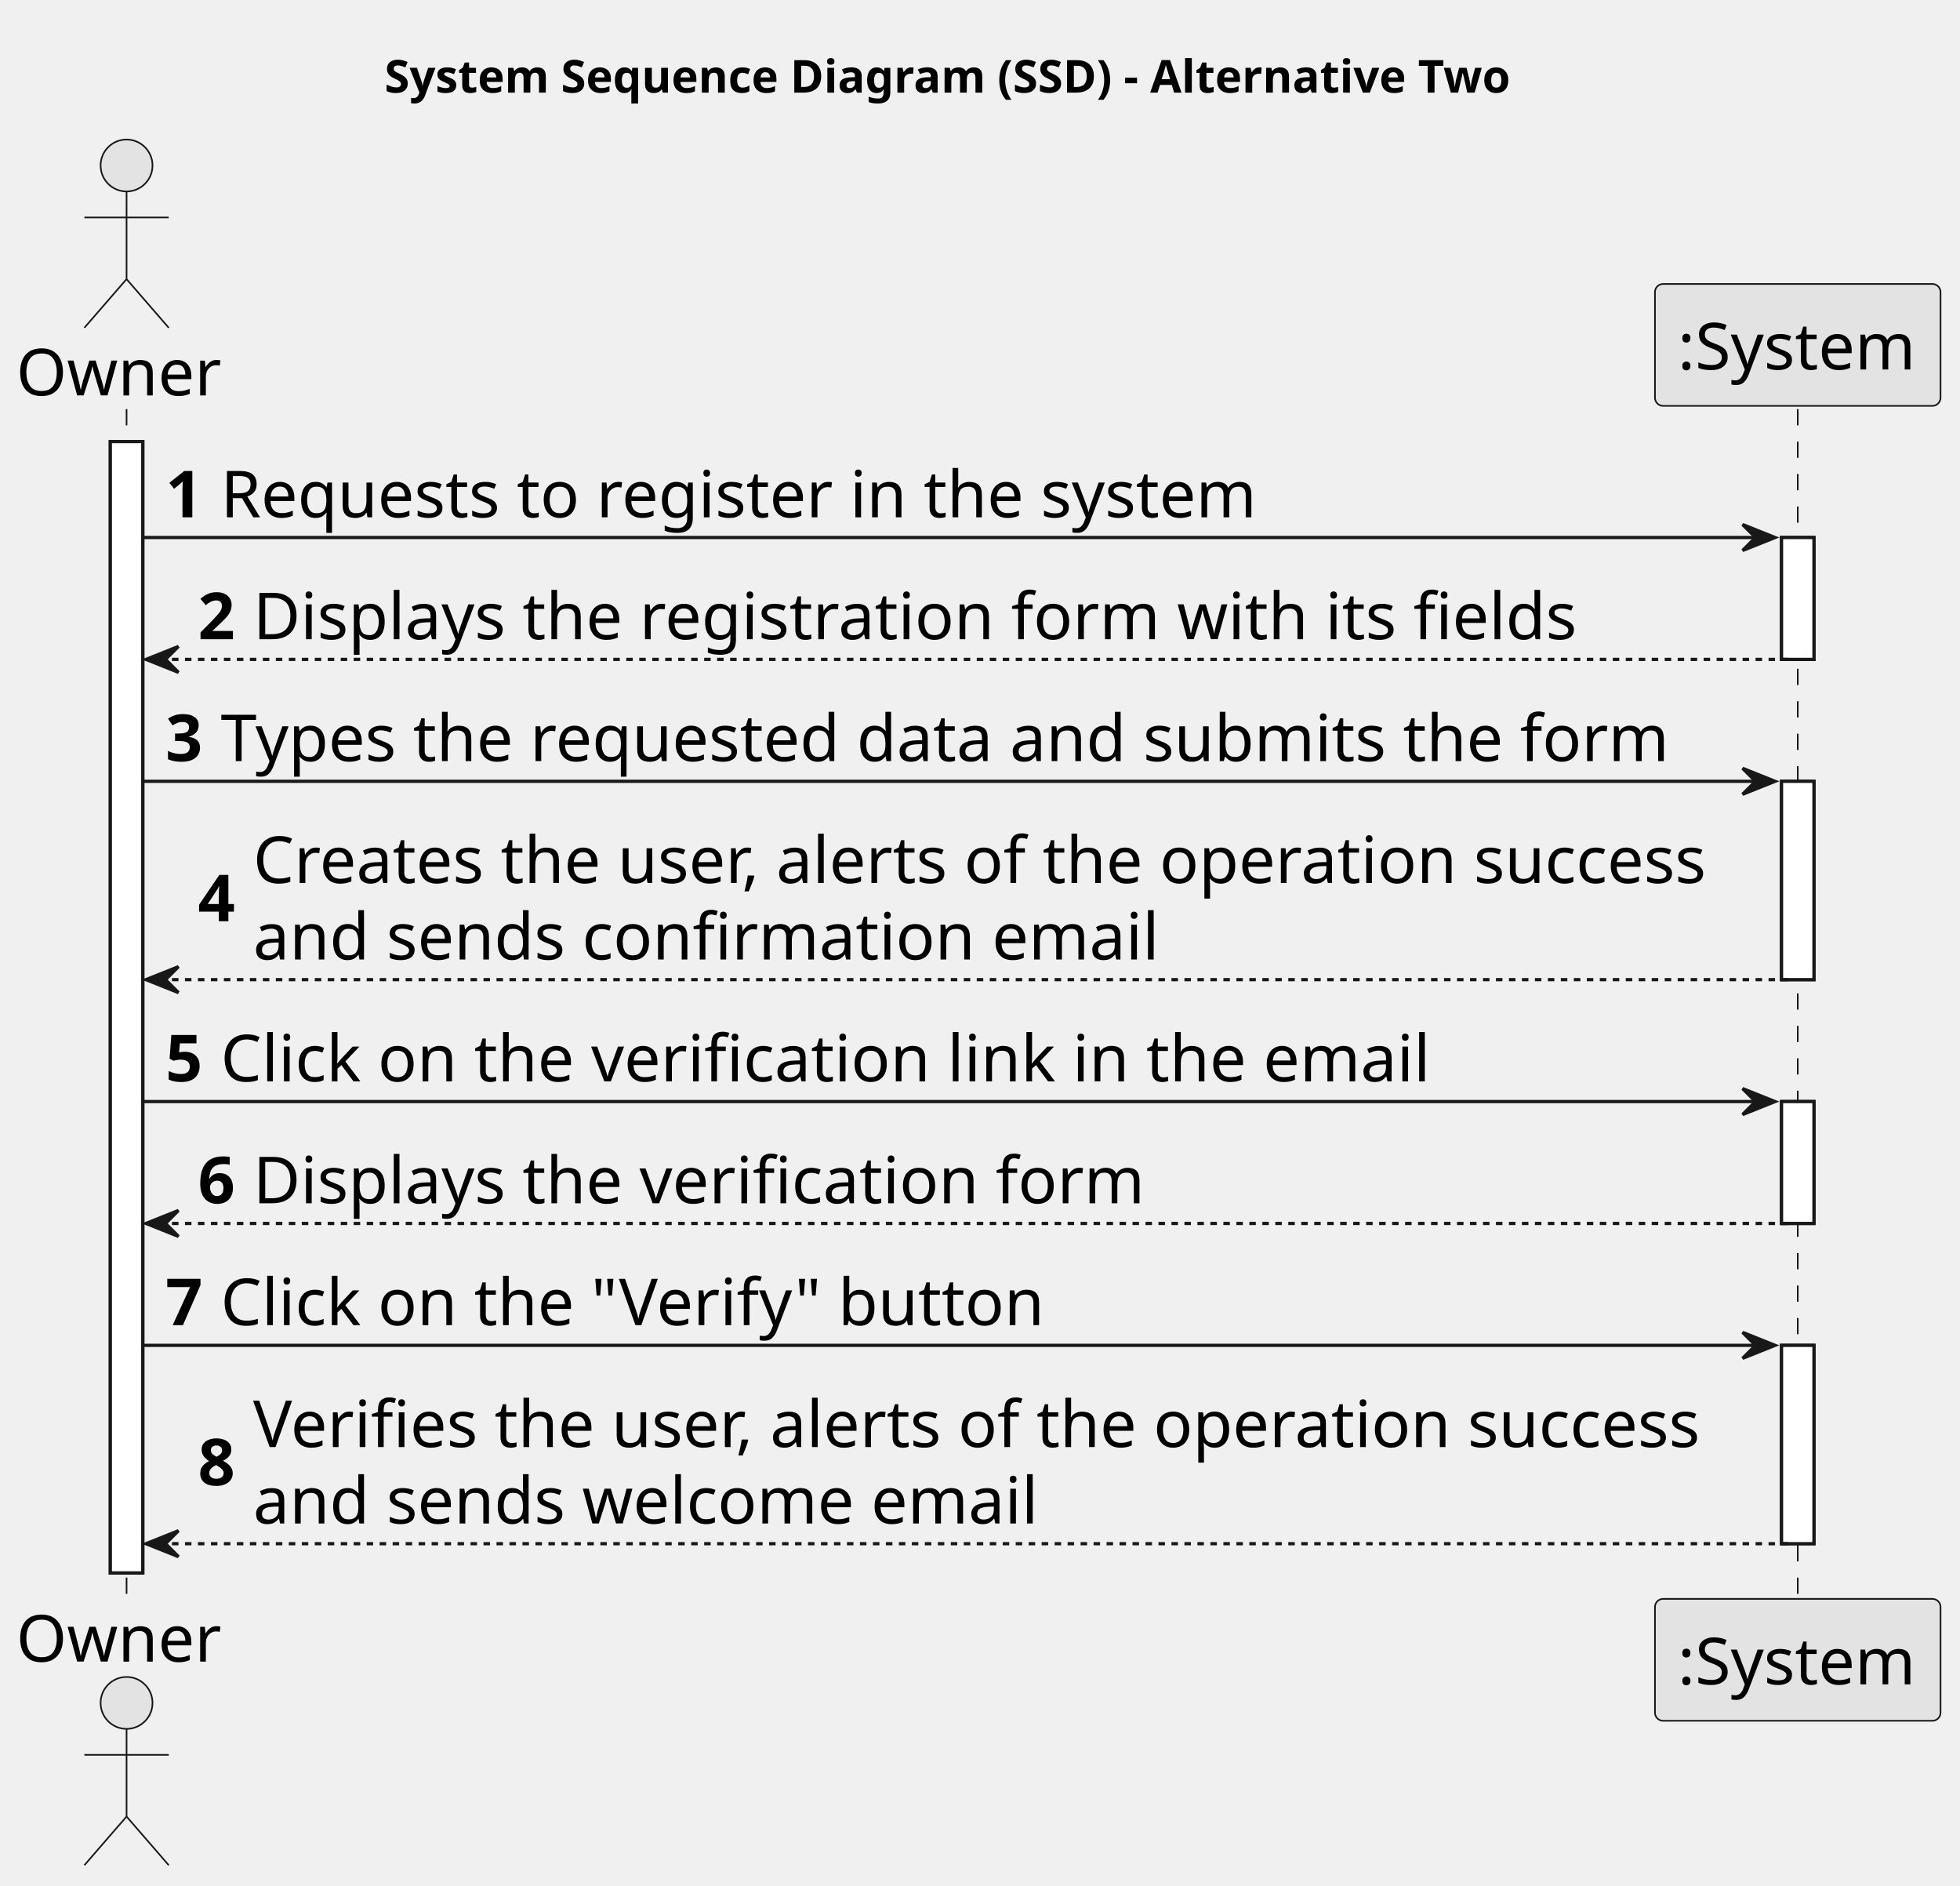
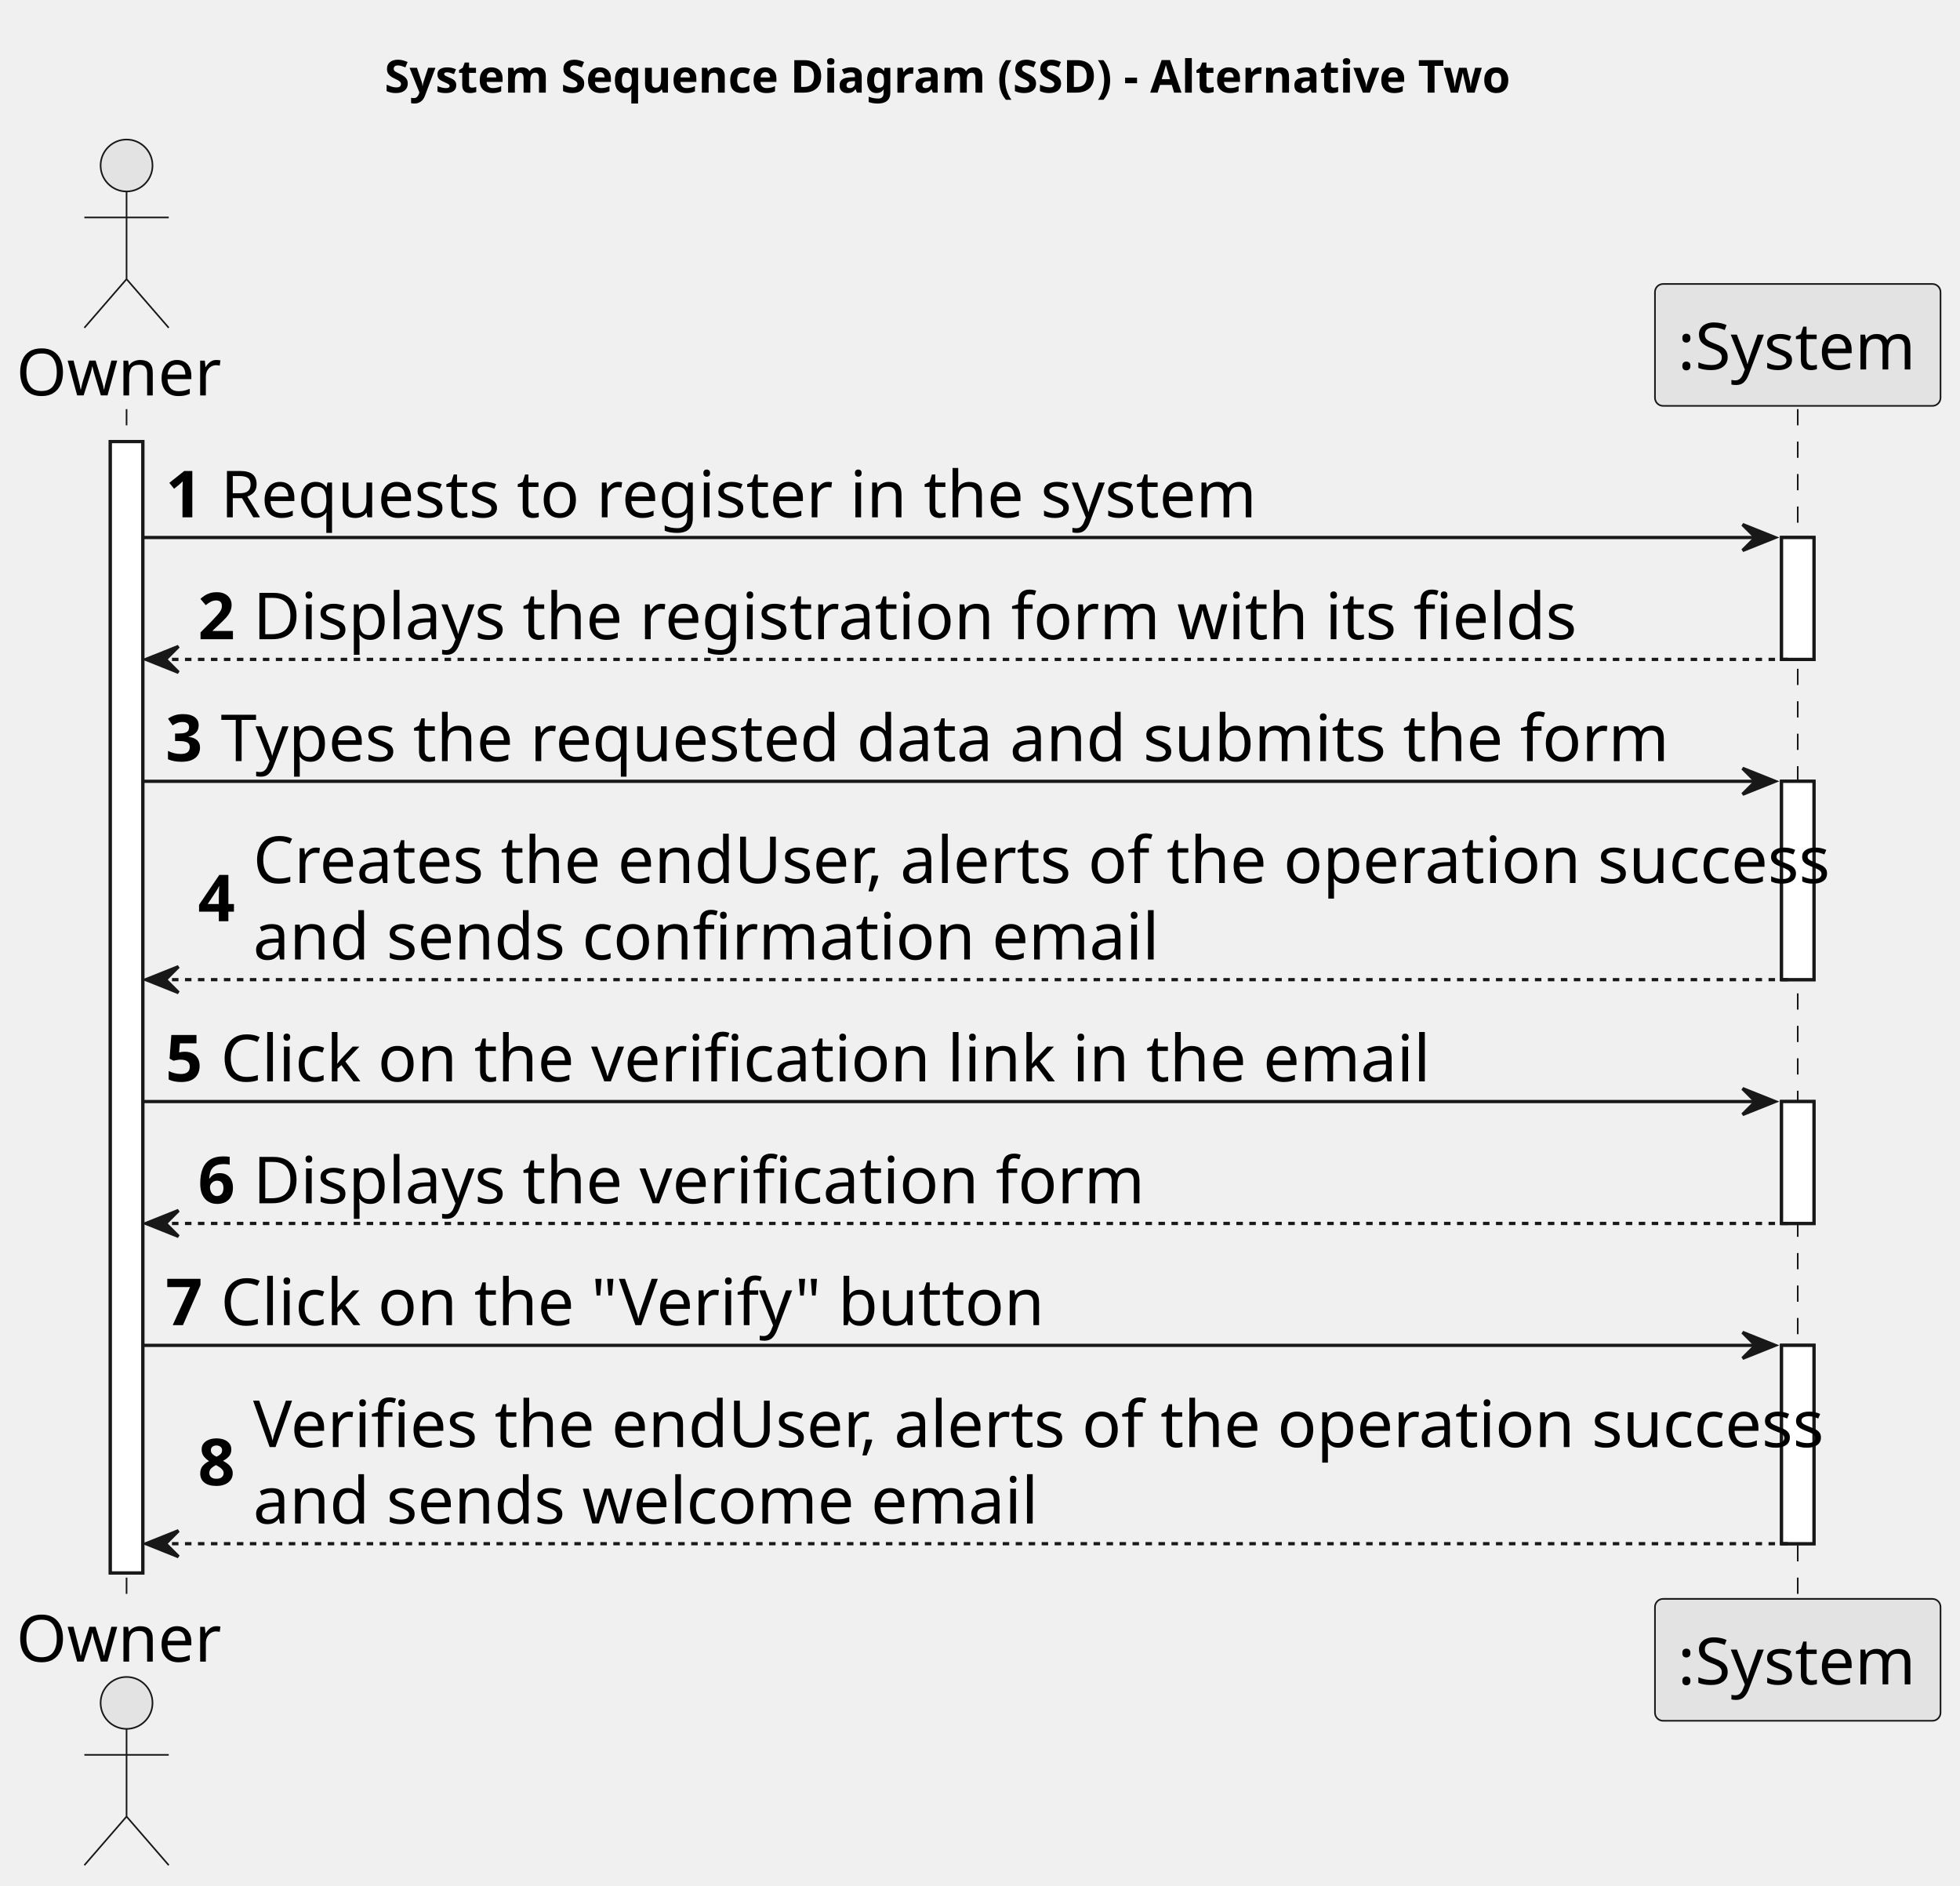
<svg xmlns="http://www.w3.org/2000/svg" contentStyleType="text/css" height="581px" preserveAspectRatio="none" style="width:604px;height:581px;background:#FFFFFF;" version="1.1" viewBox="0 0 604 581" width="604px" zoomAndPan="magnify">
  <defs />
  <g>
    <text fill="#000000" font-family="sans-serif" font-size="14" font-weight="bold" lengthAdjust="spacing" textLength="365" x="118.5" y="28.535">System Sequence Diagram (SSD) - Alternative Two</text>
    <rect fill="#FFFFFF" height="348.547" style="stroke:#181818;stroke-width:1.0;" width="10" x="34" y="136.043" />
    <rect fill="#FFFFFF" height="37.555" style="stroke:#181818;stroke-width:1.0;" width="10" x="549" y="165.598" />
    <rect fill="#FFFFFF" height="61.109" style="stroke:#181818;stroke-width:1.0;" width="10" x="549" y="240.707" />
    <rect fill="#FFFFFF" height="37.555" style="stroke:#181818;stroke-width:1.0;" width="10" x="549" y="339.371" />
    <rect fill="#FFFFFF" height="61.109" style="stroke:#181818;stroke-width:1.0;" width="10" x="549" y="414.481" />
    <line style="stroke:#181818;stroke-width:0.5;stroke-dasharray:5.0,5.0;" x1="39" x2="39" y1="126.043" y2="493.59" />
    <line style="stroke:#181818;stroke-width:0.5;stroke-dasharray:5.0,5.0;" x1="554" x2="554" y1="126.043" y2="493.59" />
    <text fill="#000000" font-family="sans-serif" font-size="20" lengthAdjust="spacing" textLength="62" x="5" y="121.824">Owner</text>
    <ellipse cx="39" cy="50.988" fill="#E3E3E3" rx="8" ry="8" style="stroke:#181818;stroke-width:0.5;" />
    <path d="M39,58.988 L39,85.988 M26,66.988 L52,66.988 M39,85.988 L26,100.988 M39,85.988 L52,100.988 " fill="none" style="stroke:#181818;stroke-width:0.5;" />
    <text fill="#000000" font-family="sans-serif" font-size="20" lengthAdjust="spacing" textLength="62" x="5" y="511.926">Owner</text>
    <ellipse cx="39" cy="524.644" fill="#E3E3E3" rx="8" ry="8" style="stroke:#181818;stroke-width:0.5;" />
    <path d="M39,532.644 L39,559.644 M26,540.644 L52,540.644 M39,559.644 L26,574.644 M39,559.644 L52,574.644 " fill="none" style="stroke:#181818;stroke-width:0.5;" />
    <rect fill="#E3E3E3" height="37.555" rx="2.5" ry="2.5" style="stroke:#181818;stroke-width:0.5;" width="88" x="510" y="87.488" />
    <text fill="#000000" font-family="sans-serif" font-size="20" lengthAdjust="spacing" textLength="74" x="517" y="113.824">:System</text>
    <rect fill="#E3E3E3" height="37.555" rx="2.5" ry="2.5" style="stroke:#181818;stroke-width:0.5;" width="88" x="510" y="492.59" />
    <text fill="#000000" font-family="sans-serif" font-size="20" lengthAdjust="spacing" textLength="74" x="517" y="518.926">:System</text>
    <rect fill="#FFFFFF" height="348.547" style="stroke:#181818;stroke-width:1.0;" width="10" x="34" y="136.043" />
    <rect fill="#FFFFFF" height="37.555" style="stroke:#181818;stroke-width:1.0;" width="10" x="549" y="165.598" />
    <rect fill="#FFFFFF" height="61.109" style="stroke:#181818;stroke-width:1.0;" width="10" x="549" y="240.707" />
    <rect fill="#FFFFFF" height="37.555" style="stroke:#181818;stroke-width:1.0;" width="10" x="549" y="339.371" />
    <rect fill="#FFFFFF" height="61.109" style="stroke:#181818;stroke-width:1.0;" width="10" x="549" y="414.481" />
    <polygon fill="#181818" points="537,161.598,547,165.598,537,169.598,541,165.598" style="stroke:#181818;stroke-width:1.0;" />
    <line style="stroke:#181818;stroke-width:1.0;" x1="44" x2="543" y1="165.598" y2="165.598" />
    <text fill="#000000" font-family="sans-serif" font-size="20" font-weight="bold" lengthAdjust="spacing" textLength="13" x="51" y="159.379">1</text>
    <text fill="#000000" font-family="sans-serif" font-size="20" lengthAdjust="spacing" textLength="324" x="68" y="159.379">Requests to register in the system</text>
    <polygon fill="#181818" points="55,199.152,45,203.152,55,207.152,51,203.152" style="stroke:#181818;stroke-width:1.0;" />
    <line style="stroke:#181818;stroke-width:1.0;stroke-dasharray:2.0,2.0;" x1="49" x2="553" y1="203.152" y2="203.152" />
    <text fill="#000000" font-family="sans-serif" font-size="20" font-weight="bold" lengthAdjust="spacing" textLength="13" x="61" y="196.934">2</text>
    <text fill="#000000" font-family="sans-serif" font-size="20" lengthAdjust="spacing" textLength="419" x="78" y="196.934">Displays the registration form with its fields</text>
    <polygon fill="#181818" points="537,236.707,547,240.707,537,244.707,541,240.707" style="stroke:#181818;stroke-width:1.0;" />
    <line style="stroke:#181818;stroke-width:1.0;" x1="44" x2="543" y1="240.707" y2="240.707" />
    <text fill="#000000" font-family="sans-serif" font-size="20" font-weight="bold" lengthAdjust="spacing" textLength="13" x="51" y="234.488">3</text>
    <text fill="#000000" font-family="sans-serif" font-size="20" lengthAdjust="spacing" textLength="456" x="68" y="234.488">Types the requested data and submits the form</text>
    <polygon fill="#181818" points="55,297.816,45,301.816,55,305.816,51,301.816" style="stroke:#181818;stroke-width:1.0;" />
    <line style="stroke:#181818;stroke-width:1.0;stroke-dasharray:2.0,2.0;" x1="49" x2="553" y1="301.816" y2="301.816" />
    <text fill="#000000" font-family="sans-serif" font-size="20" font-weight="bold" lengthAdjust="spacing" textLength="13" x="61" y="283.82">4</text>
-     <text fill="#000000" font-family="sans-serif" font-size="20" lengthAdjust="spacing" textLength="458" x="78" y="272.043">Creates the user, alerts of the operation success</text>
+     <text fill="#000000" font-family="sans-serif" font-size="20" lengthAdjust="spacing" textLength="458" x="78" y="272.043">Creates the endUser, alerts of the operation success</text>
    <text fill="#000000" font-family="sans-serif" font-size="20" lengthAdjust="spacing" textLength="285" x="78" y="295.598">and sends confirmation email</text>
    <polygon fill="#181818" points="537,335.371,547,339.371,537,343.371,541,339.371" style="stroke:#181818;stroke-width:1.0;" />
    <line style="stroke:#181818;stroke-width:1.0;" x1="44" x2="543" y1="339.371" y2="339.371" />
    <text fill="#000000" font-family="sans-serif" font-size="20" font-weight="bold" lengthAdjust="spacing" textLength="13" x="51" y="333.152">5</text>
    <text fill="#000000" font-family="sans-serif" font-size="20" lengthAdjust="spacing" textLength="387" x="68" y="333.152">Click on the verification link in the email</text>
    <polygon fill="#181818" points="55,372.926,45,376.926,55,380.926,51,376.926" style="stroke:#181818;stroke-width:1.0;" />
    <line style="stroke:#181818;stroke-width:1.0;stroke-dasharray:2.0,2.0;" x1="49" x2="553" y1="376.926" y2="376.926" />
    <text fill="#000000" font-family="sans-serif" font-size="20" font-weight="bold" lengthAdjust="spacing" textLength="13" x="61" y="370.707">6</text>
    <text fill="#000000" font-family="sans-serif" font-size="20" lengthAdjust="spacing" textLength="281" x="78" y="370.707">Displays the verification form</text>
    <polygon fill="#181818" points="537,410.481,547,414.481,537,418.481,541,414.481" style="stroke:#181818;stroke-width:1.0;" />
    <line style="stroke:#181818;stroke-width:1.0;" x1="44" x2="543" y1="414.481" y2="414.481" />
    <text fill="#000000" font-family="sans-serif" font-size="20" font-weight="bold" lengthAdjust="spacing" textLength="13" x="51" y="408.262">7</text>
    <text fill="#000000" font-family="sans-serif" font-size="20" lengthAdjust="spacing" textLength="258" x="68" y="408.262">Click on the "Verify" button</text>
    <polygon fill="#181818" points="55,471.59,45,475.59,55,479.59,51,475.59" style="stroke:#181818;stroke-width:1.0;" />
    <line style="stroke:#181818;stroke-width:1.0;stroke-dasharray:2.0,2.0;" x1="49" x2="553" y1="475.59" y2="475.59" />
    <text fill="#000000" font-family="sans-serif" font-size="20" font-weight="bold" lengthAdjust="spacing" textLength="13" x="61" y="457.594">8</text>
-     <text fill="#000000" font-family="sans-serif" font-size="20" lengthAdjust="spacing" textLength="458" x="78" y="445.816">Verifies the user, alerts of the operation success</text>
+     <text fill="#000000" font-family="sans-serif" font-size="20" lengthAdjust="spacing" textLength="458" x="78" y="445.816">Verifies the endUser, alerts of the operation success</text>
    <text fill="#000000" font-family="sans-serif" font-size="20" lengthAdjust="spacing" textLength="247" x="78" y="469.371">and sends welcome email</text>
  </g>
</svg>
